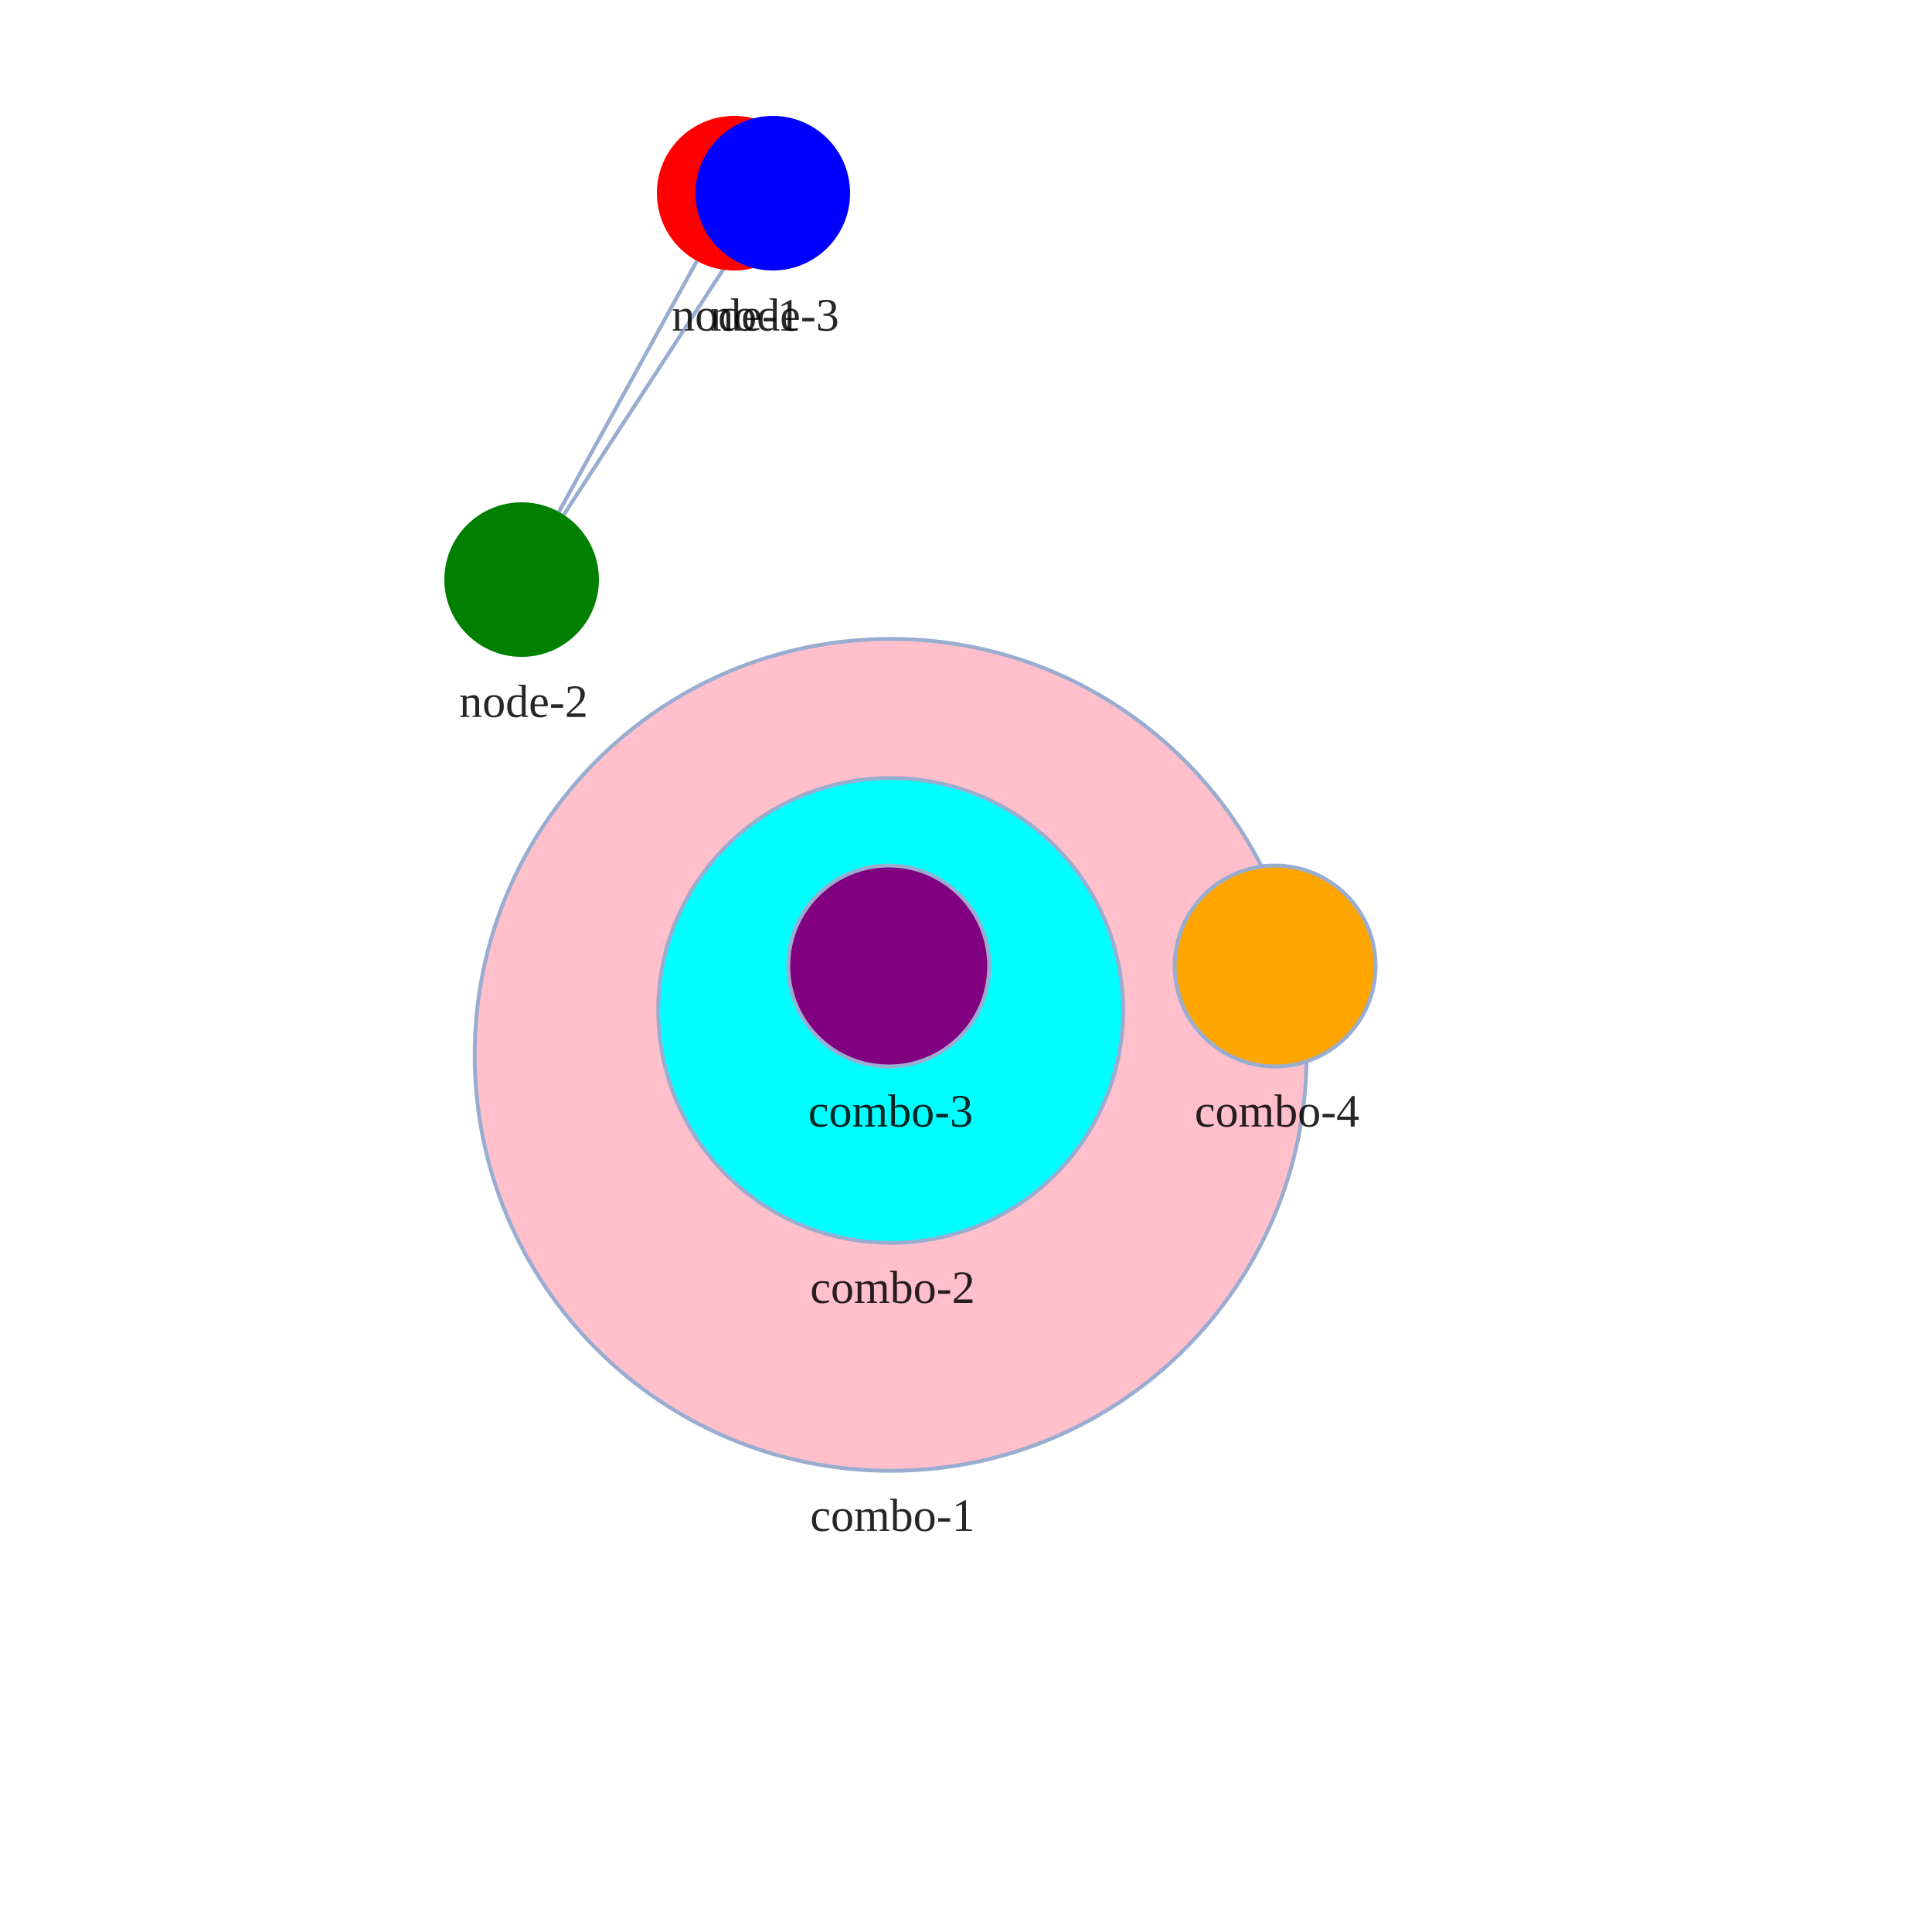
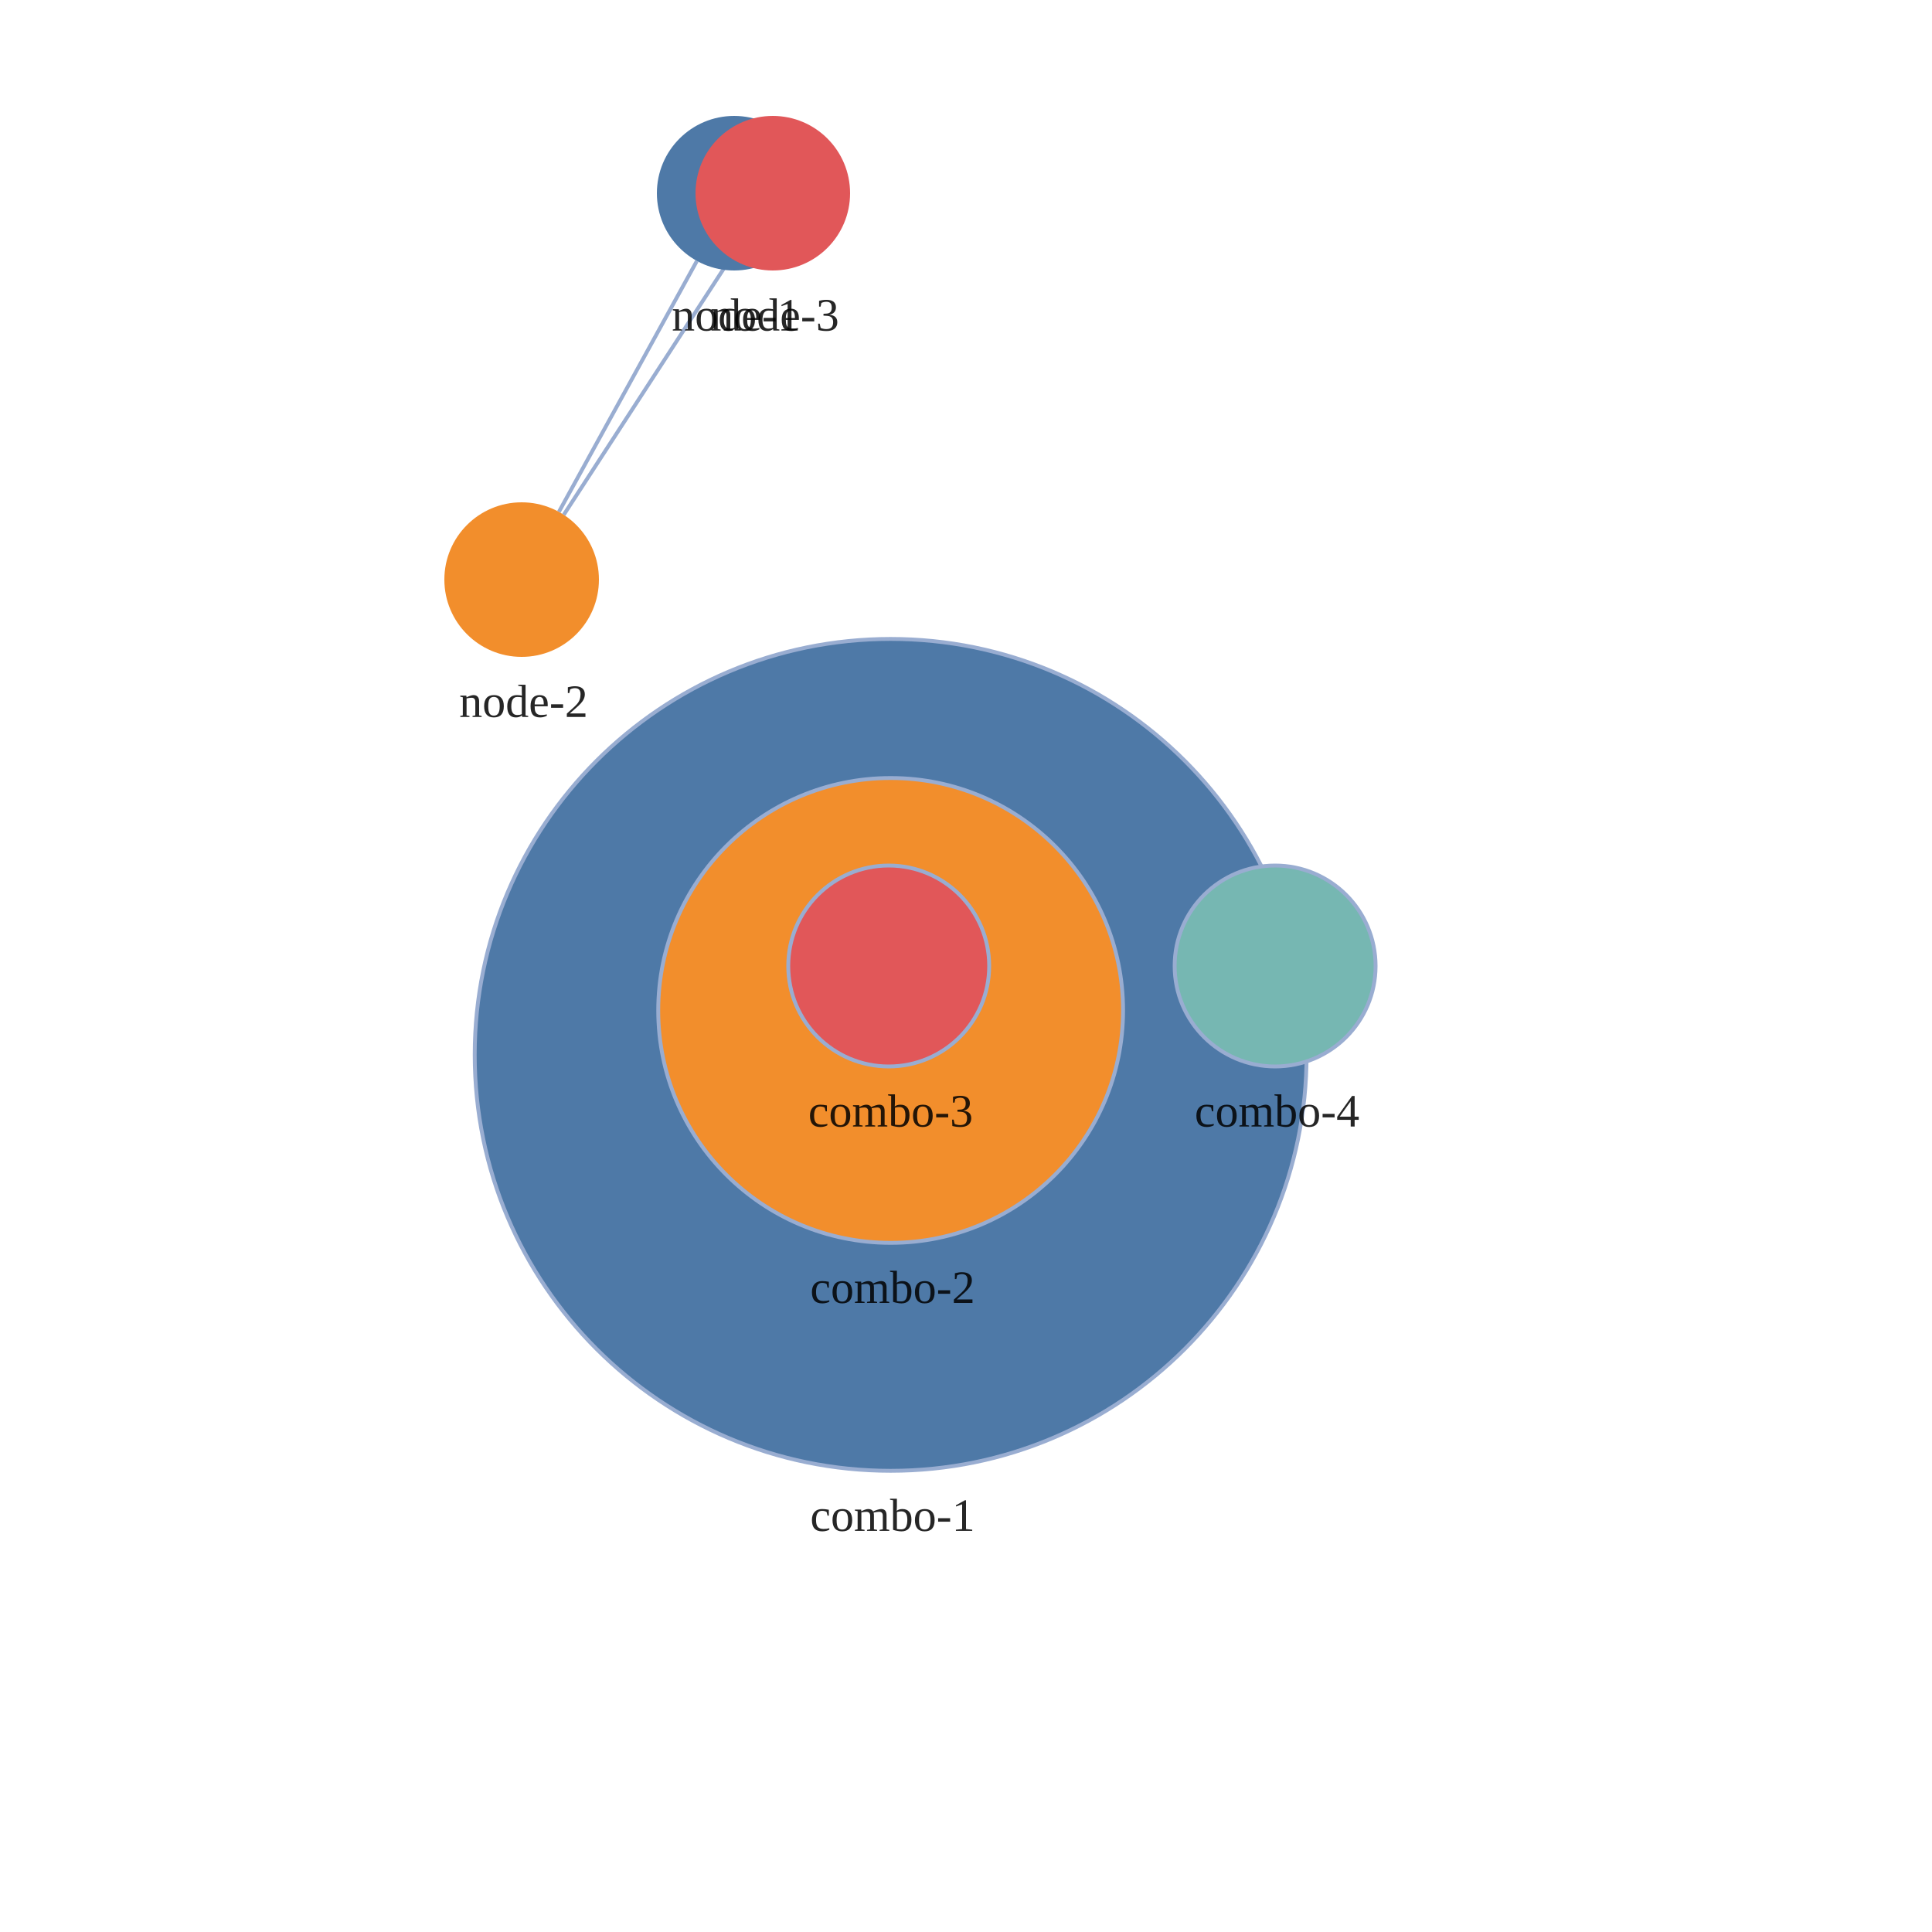
<svg xmlns="http://www.w3.org/2000/svg" width="500" height="500" style="background: transparent; position: absolute; outline: none;" color-interpolation-filters="sRGB" tabindex="1">
  <defs />
  <g transform="matrix(1,0,0,1,0,0)">
    <g fill="none" transform="matrix(1,0,0,1,0,0)">
      <g fill="none" transform="matrix(1,0,0,1,0,0)">
        <g fill="none" transform="matrix(1,0,0,1,230.5,273)">
          <g transform="matrix(1,0,0,1,0,0)">
-             <circle fill="rgba(255,192,203,1)" transform="translate(-107.6445,-107.6445)" cx="107.644" cy="107.644" stroke-dasharray="0,0" stroke-width="1" stroke="rgba(153,173,209,1)" r="107.644" />
+             <circle fill="rgba(78,121,167,1)" transform="translate(-107.6445,-107.6445)" cx="107.644" cy="107.644" stroke-dasharray="0,0" stroke-width="1" stroke="rgba(153,173,209,1)" r="107.644" />
          </g>
          <g fill="none" transform="matrix(1,0,0,1,0,107.6445)">
            <g transform="matrix(1,0,0,1,0,0)">
              <text fill="rgba(0,0,0,0.851)" dominant-baseline="central" paint-order="stroke" dx="0.5" dy="11.5px" font-size="12" text-anchor="middle" font-weight="400">
                combo-1
              </text>
            </g>
          </g>
        </g>
        <g fill="none" transform="matrix(1,0,0,1,230.5,261.5)">
          <g transform="matrix(1,0,0,1,0,0)">
-             <circle fill="rgba(0,255,255,1)" transform="translate(-60.14865,-60.14865)" cx="60.149" cy="60.149" stroke-dasharray="0,0" stroke-width="1" stroke="rgba(153,173,209,1)" r="60.149" />
+             <circle fill="rgba(242,142,44,1)" transform="translate(-60.14865,-60.14865)" cx="60.149" cy="60.149" stroke-dasharray="0,0" stroke-width="1" stroke="rgba(153,173,209,1)" r="60.149" />
          </g>
          <g fill="none" transform="matrix(1,0,0,1,0,60.14865)">
            <g transform="matrix(1,0,0,1,0,0)">
              <text fill="rgba(0,0,0,0.851)" dominant-baseline="central" paint-order="stroke" dx="0.5" dy="11.5px" font-size="12" text-anchor="middle" font-weight="400">
                combo-2
              </text>
            </g>
          </g>
        </g>
        <g fill="none" transform="matrix(1,0,0,1,230,250)">
          <g transform="matrix(1,0,0,1,0,0)">
-             <circle fill="rgba(128,0,128,1)" transform="translate(-26,-26)" cx="26" cy="26" stroke-dasharray="0,0" stroke-width="1" stroke="rgba(153,173,209,1)" r="26" />
+             <circle fill="rgba(225,87,89,1)" transform="translate(-26,-26)" cx="26" cy="26" stroke-dasharray="0,0" stroke-width="1" stroke="rgba(153,173,209,1)" r="26" />
          </g>
          <g fill="none" transform="matrix(1,0,0,1,0,26)">
            <g transform="matrix(1,0,0,1,0,0)">
              <text fill="rgba(0,0,0,0.851)" dominant-baseline="central" paint-order="stroke" dx="0.5" dy="11.5px" font-size="12" text-anchor="middle" font-weight="400">
                combo-3
              </text>
            </g>
          </g>
        </g>
        <g fill="none" transform="matrix(1,0,0,1,330,250)">
          <g transform="matrix(1,0,0,1,0,0)">
-             <circle fill="rgba(255,165,0,1)" transform="translate(-26,-26)" cx="26" cy="26" stroke-dasharray="0,0" stroke-width="1" stroke="rgba(153,173,209,1)" r="26" />
+             <circle fill="rgba(118,183,178,1)" transform="translate(-26,-26)" cx="26" cy="26" stroke-dasharray="0,0" stroke-width="1" stroke="rgba(153,173,209,1)" r="26" />
          </g>
          <g fill="none" transform="matrix(1,0,0,1,0,26)">
            <g transform="matrix(1,0,0,1,0,0)">
              <text fill="rgba(0,0,0,0.851)" dominant-baseline="central" paint-order="stroke" dx="0.5" dy="11.5px" font-size="12" text-anchor="middle" font-weight="400">
                combo-4
              </text>
            </g>
          </g>
        </g>
      </g>
      <g fill="none" transform="matrix(1,0,0,1,0,0)">
        <g fill="none" marker-start="false" marker-end="false" transform="matrix(1,0,0,1,0,0)">
          <g fill="none" marker-start="false" marker-end="false" stroke="transparent" stroke-width="3" />
          <g transform="matrix(1,0,0,1,144.6384,67.52432)">
            <path fill="none" d="M 35.723,0 L 0,64.951" stroke-width="1" stroke="rgba(153,173,209,1)" />
            <path fill="none" d="M 0,0 L 110,0" stroke-width="3" stroke="transparent" />
          </g>
        </g>
        <g fill="none" marker-start="false" marker-end="false" transform="matrix(1,0,0,1,0,0)">
          <g fill="none" marker-start="false" marker-end="false" stroke="transparent" stroke-width="3" />
          <g transform="matrix(1,0,0,1,145.8998,66.76887)">
            <path fill="none" d="M 0,66.462 L 43.2,0" stroke-width="1" stroke="rgba(153,173,209,1)" />
            <path fill="none" d="M 51,0 L 0,68" stroke-width="3" stroke="transparent" />
          </g>
        </g>
        <g fill="none" marker-start="false" marker-end="false" transform="matrix(1,0,0,1,0,0)">
          <g fill="none" marker-start="false" marker-end="false" stroke="transparent" stroke-width="3" />
          <g transform="matrix(1,0,0,1,180,50)">
            <path fill="none" d="M 0,0 L 30,0" stroke-width="1" stroke="rgba(153,173,209,1)" />
            <path fill="none" d="M 51,68 L 0,0" stroke-width="3" stroke="transparent" />
          </g>
        </g>
      </g>
      <g fill="none" transform="matrix(1,0,0,1,0,0)">
        <g fill="none" transform="matrix(1,0,0,1,190,50)">
          <g transform="matrix(1,0,0,1,0,0)">
-             <circle fill="rgba(255,0,0,1)" transform="translate(-20,-20)" cx="20" cy="20" stroke-width="0" stroke="rgba(0,0,0,1)" r="20" />
+             <circle fill="rgba(78,121,167,1)" transform="translate(-20,-20)" cx="20" cy="20" stroke-width="0" stroke="rgba(0,0,0,1)" r="20" />
          </g>
          <g fill="none" transform="matrix(1,0,0,1,0,20)">
            <g transform="matrix(1,0,0,1,0,0)">
              <text fill="rgba(0,0,0,0.851)" dominant-baseline="central" paint-order="stroke" dx="0.5" dy="11.5px" font-size="12" text-anchor="middle" font-weight="400">
                node-1
              </text>
            </g>
          </g>
        </g>
        <g fill="none" transform="matrix(1,0,0,1,135,150)">
          <g transform="matrix(1,0,0,1,0,0)">
-             <circle fill="rgba(0,128,0,1)" transform="translate(-20,-20)" cx="20" cy="20" stroke-width="0" stroke="rgba(0,0,0,1)" r="20" />
+             <circle fill="rgba(242,142,44,1)" transform="translate(-20,-20)" cx="20" cy="20" stroke-width="0" stroke="rgba(0,0,0,1)" r="20" />
          </g>
          <g fill="none" transform="matrix(1,0,0,1,0,20)">
            <g transform="matrix(1,0,0,1,0,0)">
              <text fill="rgba(0,0,0,0.851)" dominant-baseline="central" paint-order="stroke" dx="0.5" dy="11.5px" font-size="12" text-anchor="middle" font-weight="400">
                node-2
              </text>
            </g>
          </g>
        </g>
        <g fill="none" transform="matrix(1,0,0,1,200,50)">
          <g transform="matrix(1,0,0,1,0,0)">
-             <circle fill="rgba(0,0,255,1)" transform="translate(-20,-20)" cx="20" cy="20" stroke-width="0" stroke="rgba(0,0,0,1)" r="20" />
+             <circle fill="rgba(225,87,89,1)" transform="translate(-20,-20)" cx="20" cy="20" stroke-width="0" stroke="rgba(0,0,0,1)" r="20" />
          </g>
          <g fill="none" transform="matrix(1,0,0,1,0,20)">
            <g transform="matrix(1,0,0,1,0,0)">
              <text fill="rgba(0,0,0,0.851)" dominant-baseline="central" paint-order="stroke" dx="0.5" dy="11.5px" font-size="12" text-anchor="middle" font-weight="400">
                node-3
              </text>
            </g>
          </g>
        </g>
      </g>
    </g>
  </g>
</svg>
